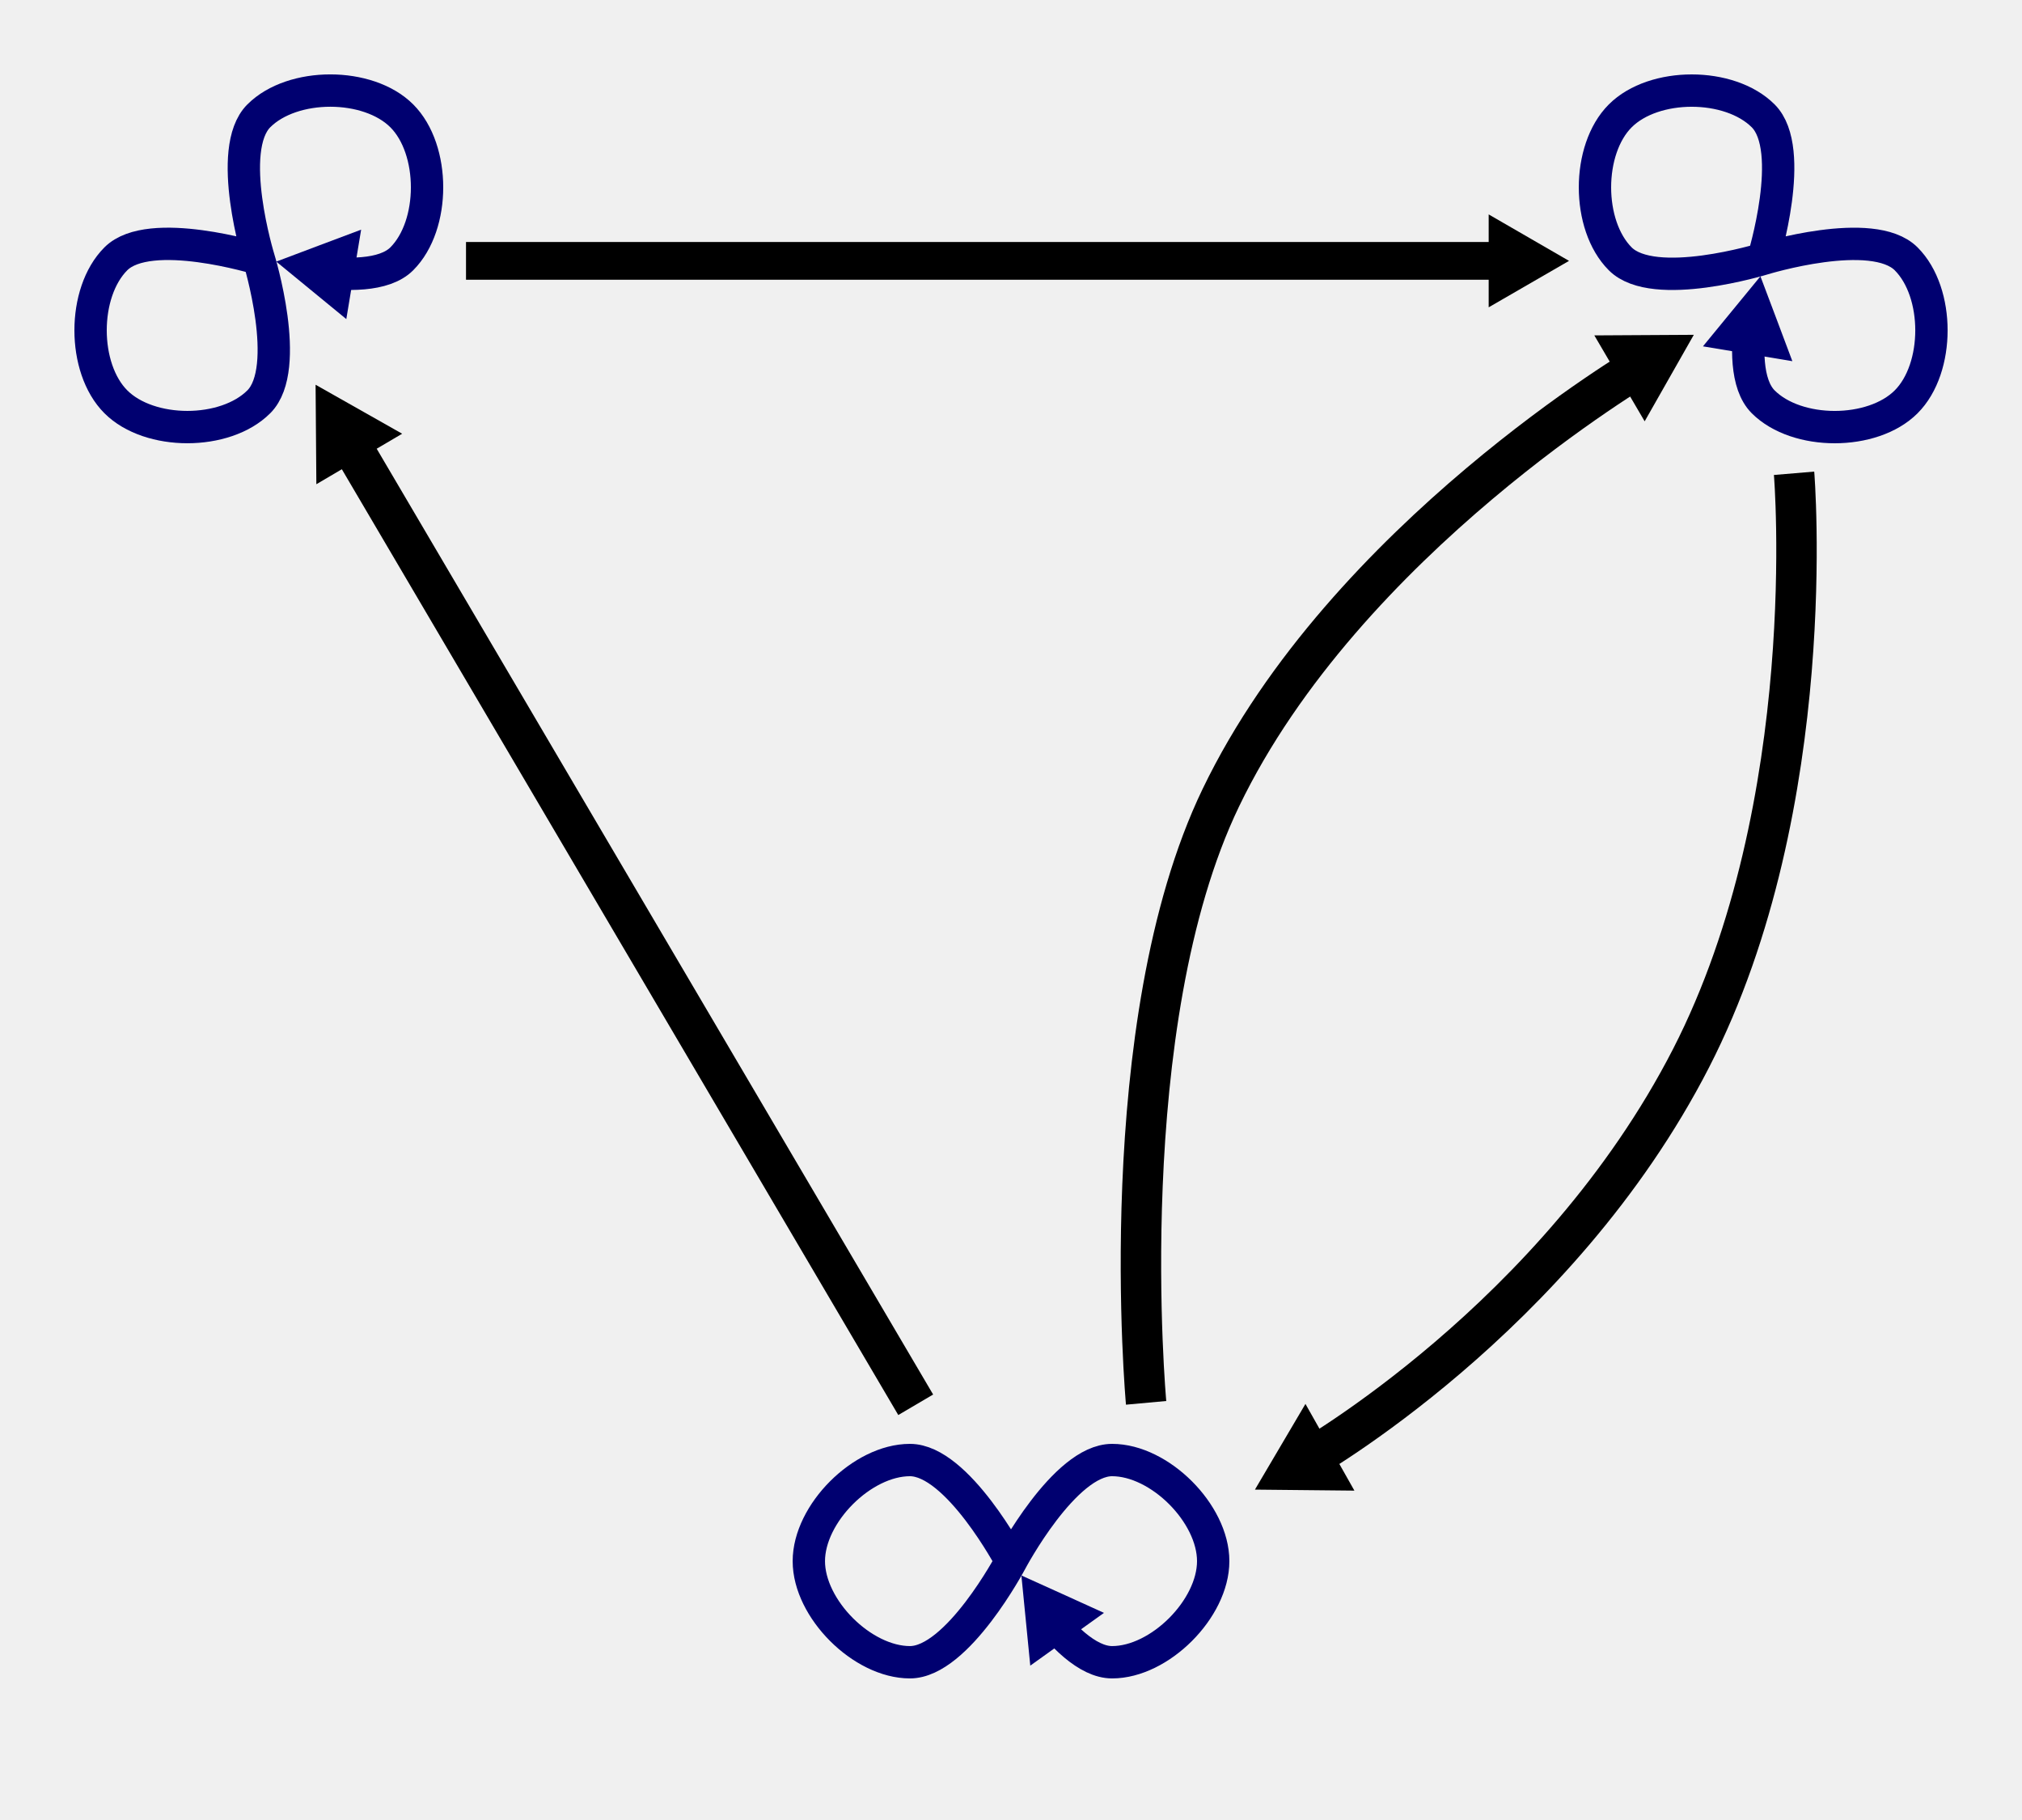
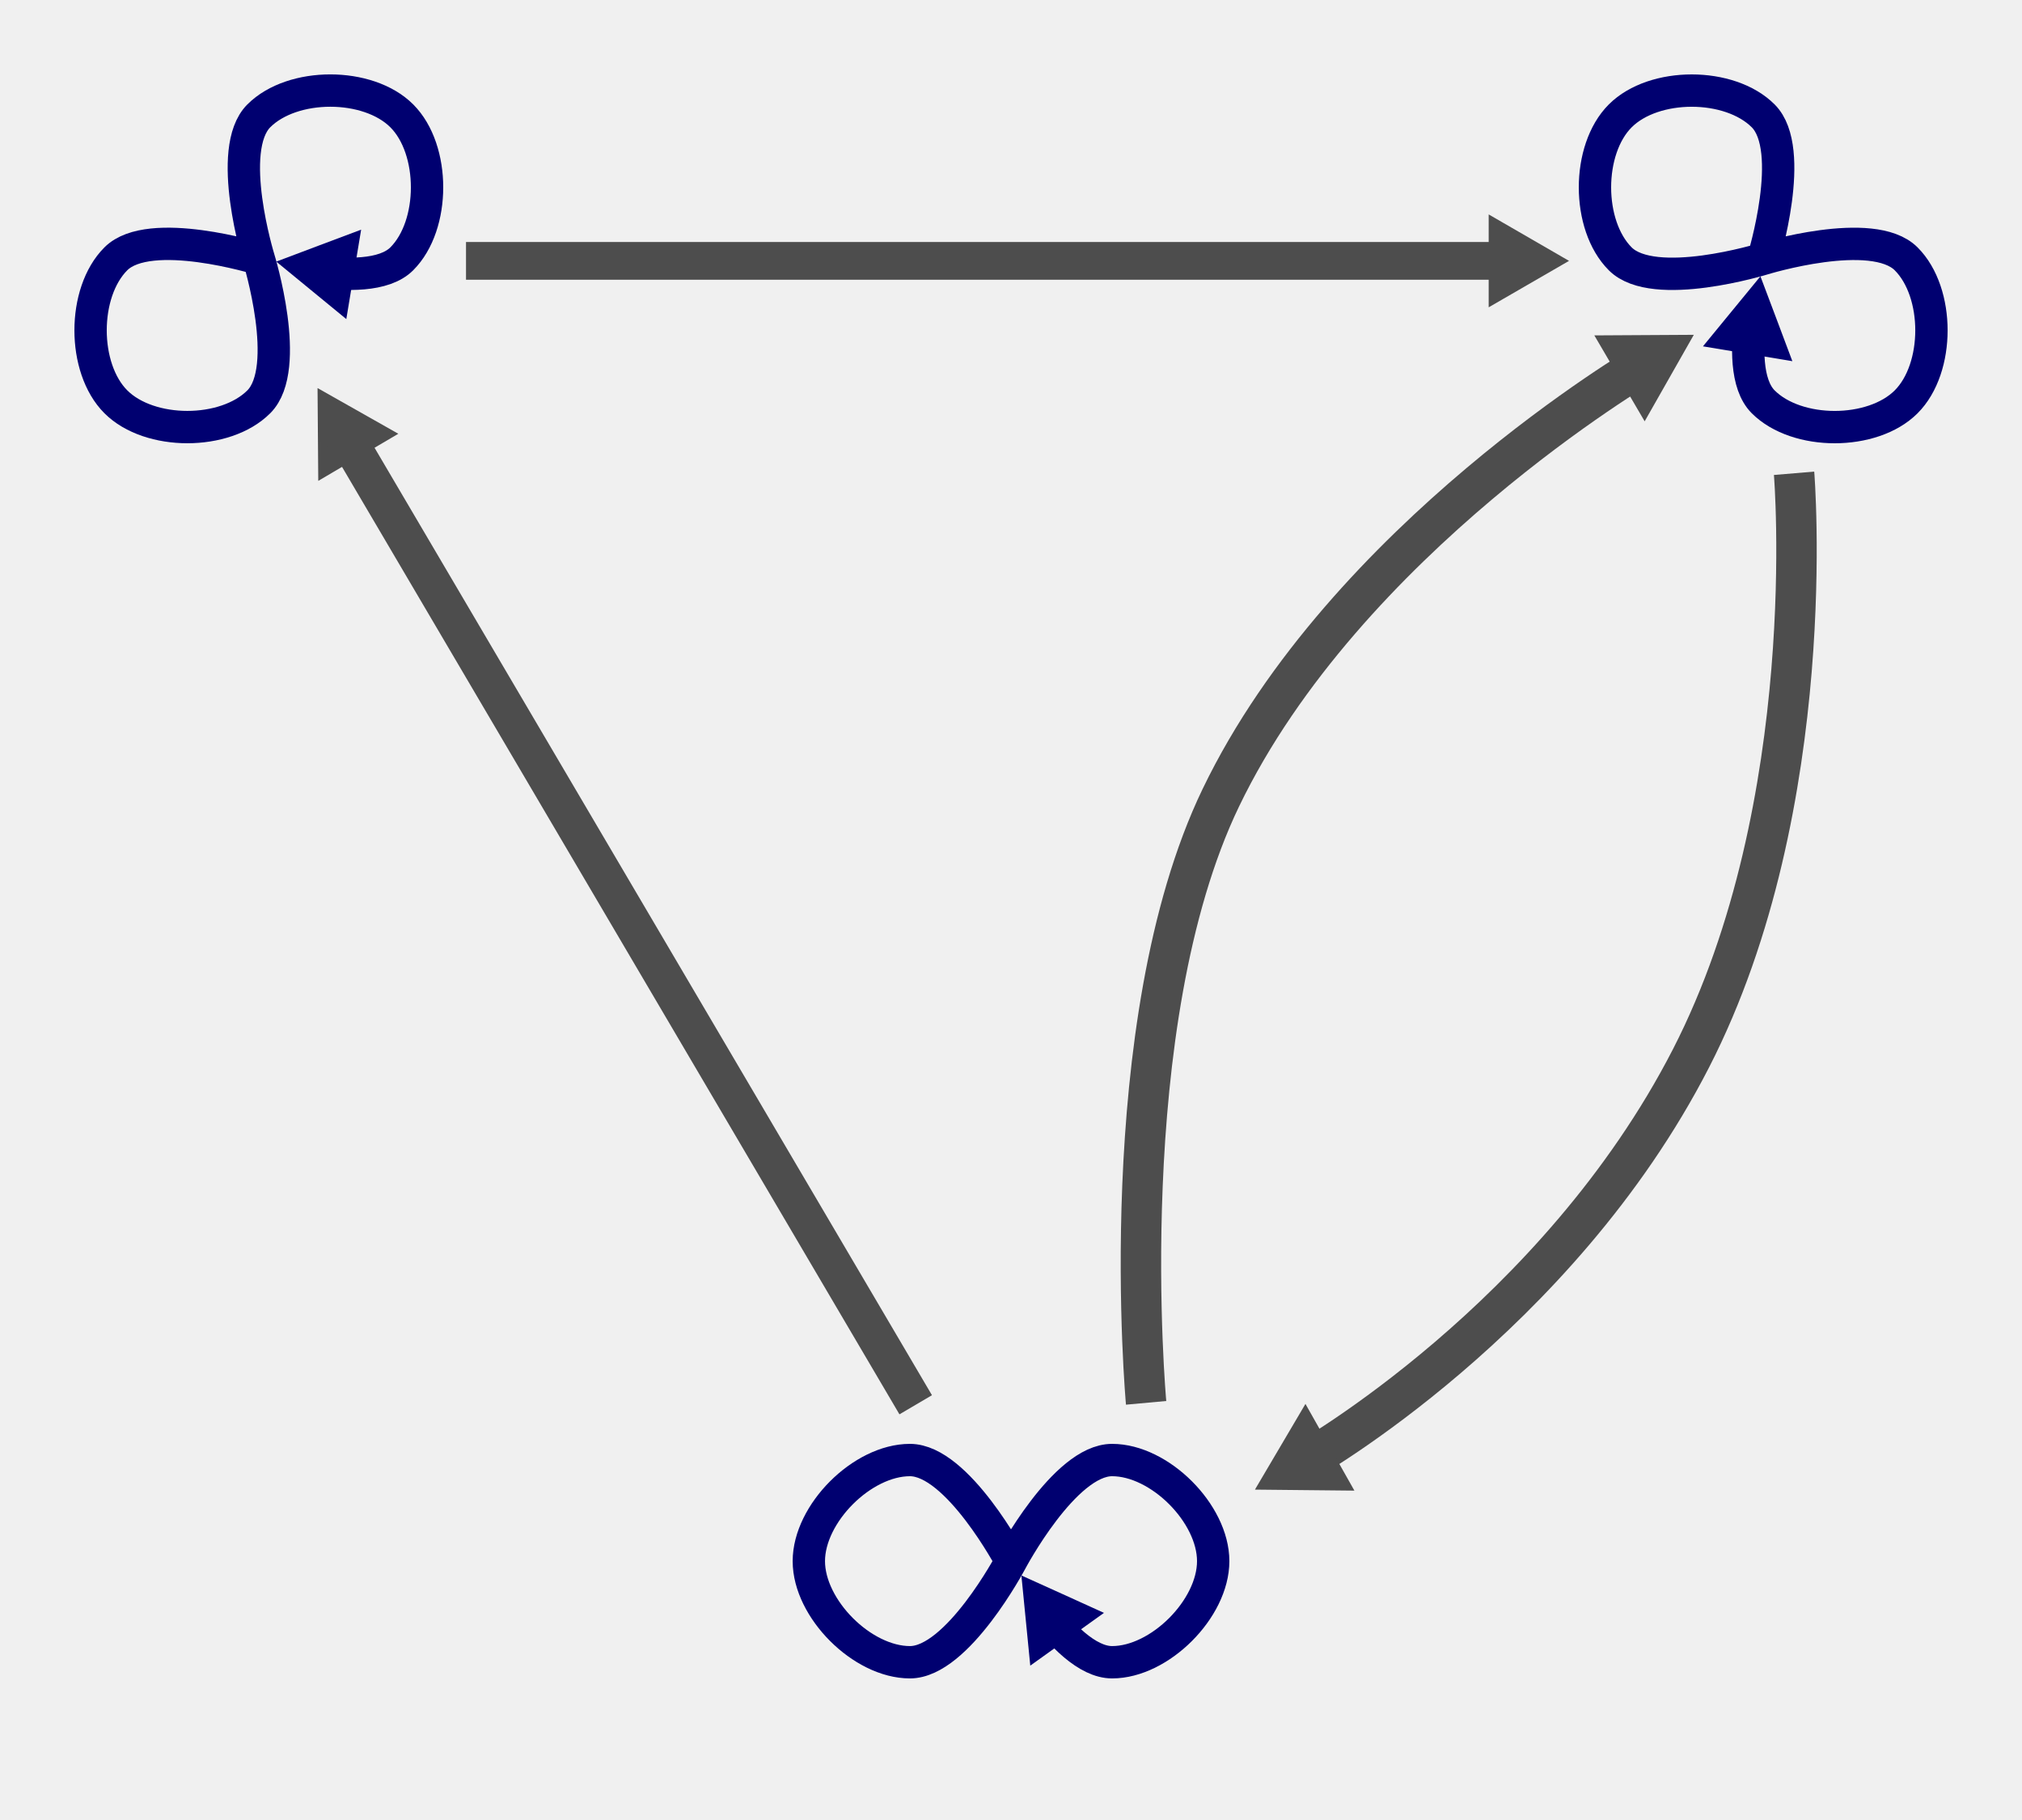
<svg xmlns="http://www.w3.org/2000/svg" id="svg2" width="250" height="225" version="1.0">
  <defs id="defs5">
+     <marker orient="auto" refY="0.0" refX="0.0" id="marker2309" style="overflow:visible">
+       <path id="path2307" d="M 5.77,0.0 L -2.88,5.0 L -2.88,-5.0 L 5.77,0.0 z " style="fill-rule:evenodd;stroke:#4d4d4d;stroke-width:1pt;stroke-opacity:1;fill:#4d4d4d;fill-opacity:1" transform="scale(0.2)" />
+     </marker>
+     <marker orient="auto" refY="0.0" refX="0.0" id="marker1839" style="overflow:visible">
+       <path id="path1284" d="M 5.77,0.0 L -2.88,5.0 L -2.88,-5.0 L 5.77,0.0 z " style="fill-rule:evenodd;stroke:#4d4d4d;stroke-width:1pt;stroke-opacity:1;fill:#4d4d4d;fill-opacity:1" transform="scale(0.2)" />
+     </marker>
+     <marker orient="auto" refY="0.0" refX="0.0" id="marker1686" style="overflow:visible">
+       <path id="path1275" d="M 5.77,0.0 L -2.88,5.0 L -2.88,-5.0 L 5.77,0.0 z " style="fill-rule:evenodd;stroke:#4d4d4d;stroke-width:1pt;stroke-opacity:1;fill:#4d4d4d;fill-opacity:1" transform="scale(-0.2)" />
+     </marker>
    <marker id="EmptyTriangleOutS" orient="auto" overflow="visible" refX="0" refY="0">
      <path id="path4800" fill="#fff" fill-rule="evenodd" stroke="#000070" stroke-opacity="1" stroke-width="1pt" d="M 5.77,0.0 L -2.88,5.0 L -2.88,-5.0 L 5.77,0.0 z" transform="scale(0.2) translate(-3.0,0)" />
    </marker>
    <marker id="marker17975" orient="auto" overflow="visible" refX="0" refY="0">
      <path id="path17973" fill="#fff" fill-rule="evenodd" stroke="#000070" stroke-opacity="1" stroke-width="1pt" d="M 5.77,0.0 L -2.88,5.0 L -2.88,-5.0 L 5.77,0.0 z" transform="scale(0.2) translate(-3.0,0)" />
    </marker>
    <marker id="marker17827" orient="auto" overflow="visible" refX="0" refY="0">
      <path id="path17825" fill="#fff" fill-rule="evenodd" stroke="#000070" stroke-opacity="1" stroke-width="1pt" d="M 5.77,0.0 L -2.88,5.0 L -2.88,-5.0 L 5.77,0.0 z" transform="scale(0.2) translate(-3.0,0)" />
    </marker>
    <marker id="marker17691" orient="auto" overflow="visible" refX="0" refY="0">
      <path id="path17689" fill="#fff" fill-rule="evenodd" stroke="#000070" stroke-opacity="1" stroke-width="1pt" d="M 5.77,0.0 L -2.88,5.0 L -2.88,-5.0 L 5.77,0.0 z" transform="scale(0.4) translate(-4.5,0)" />
    </marker>
    <marker id="marker17561" orient="auto" overflow="visible" refX="0" refY="0">
      <path id="path17559" fill="#000070" fill-opacity="1" fill-rule="evenodd" stroke="#000070" stroke-opacity="1" stroke-width="1pt" d="M 5.77,0.0 L -2.88,5.0 L -2.88,-5.0 L 5.77,0.0 z" transform="scale(0.2)" />
    </marker>
    <marker id="marker17479" orient="auto" overflow="visible" refX="0" refY="0">
      <path id="path17477" fill="#000070" fill-opacity="1" fill-rule="evenodd" stroke="#000070" stroke-opacity="1" stroke-width="1pt" d="M 5.77,0.0 L -2.88,5.0 L -2.88,-5.0 L 5.77,0.0 z" transform="scale(0.2) translate(-3.0,0)" />
    </marker>
    <marker id="marker13527" orient="auto" overflow="visible" refX="0" refY="0">
      <path id="path13525" fill="#000" fill-opacity="1" fill-rule="evenodd" stroke="#000" stroke-opacity="1" stroke-width="1pt" d="M 5.77,0.0 L -2.88,5.0 L -2.88,-5.0 L 5.77,0.0 z" transform="scale(-0.2)" />
    </marker>
    <marker id="marker13403" orient="auto" overflow="visible" refX="0" refY="0">
      <path id="path13401" fill="#000" fill-opacity="1" fill-rule="evenodd" stroke="#000" stroke-opacity="1" stroke-width="1pt" d="M 5.77,0.0 L -2.88,5.0 L -2.88,-5.0 L 5.77,0.0 z" transform="scale(0.2)" />
    </marker>
    <marker id="marker13285" orient="auto" overflow="visible" refX="0" refY="0">
      <path id="path13283" fill="#000" fill-opacity="1" fill-rule="evenodd" stroke="#000" stroke-opacity="1" stroke-width="1pt" d="M 5.77,0.0 L -2.88,5.0 L -2.88,-5.0 L 5.77,0.0 z" transform="scale(0.2)" />
    </marker>
    <marker id="TriangleInS" orient="auto" overflow="visible" refX="0" refY="0">
      <path id="path4773" fill="#000" fill-opacity="1" fill-rule="evenodd" stroke="#000" stroke-opacity="1" stroke-width="1pt" d="M 5.77,0.0 L -2.88,5.0 L -2.88,-5.0 L 5.77,0.0 z" transform="scale(-0.2)" />
    </marker>
    <marker id="TriangleOutS" orient="auto" overflow="visible" refX="0" refY="0">
      <path id="path4782" fill="#000" fill-opacity="1" fill-rule="evenodd" stroke="#000" stroke-opacity="1" stroke-width="1pt" d="M 5.77,0.0 L -2.88,5.0 L -2.88,-5.0 L 5.77,0.0 z" transform="scale(0.2)" />
    </marker>
    <marker id="Arrow1Mend" orient="auto" overflow="visible" refX="0" refY="0">
      <path id="path4643" fill="#000" fill-opacity="1" fill-rule="evenodd" stroke="#000" stroke-opacity="1" stroke-width="1pt" d="M 0.0,0.0 L 5.0,-5.0 L -12.5,0.0 L 5.0,5.0 L 0.0,0.0 z" transform="scale(0.4) rotate(180) translate(10,0)" />
    </marker>
    <marker id="Arrow2Lend" orient="auto" overflow="visible" refX="0" refY="0">
      <path id="path4655" fill="#000" fill-opacity="1" fill-rule="evenodd" stroke="#000" stroke-linejoin="round" stroke-opacity="1" stroke-width=".625" d="M 8.719,4.034 L -2.207,0.016 L 8.719,-4.002 C 6.973,-1.63 6.983,1.616 8.719,4.034 z" transform="scale(1.1) rotate(180) translate(1,0)" />
    </marker>
    <marker id="Arrow1Mstart" orient="auto" overflow="visible" refX="0" refY="0">
      <path id="path4640" fill="#000" fill-opacity="1" fill-rule="evenodd" stroke="#000" stroke-opacity="1" stroke-width="1pt" d="M 0.0,0.0 L 5.0,-5.0 L -12.5,0.0 L 5.0,5.0 L 0.0,0.0 z" transform="scale(0.4) translate(10,0)" />
    </marker>
    <marker id="marker12725" orient="auto" overflow="visible" refX="0" refY="0">
      <path id="path12723" fill="#000" fill-opacity="1" fill-rule="evenodd" stroke="#000" stroke-linejoin="round" stroke-opacity="1" stroke-width=".625" d="M 8.719,4.034 L -2.207,0.016 L 8.719,-4.002 C 6.973,-1.63 6.983,1.616 8.719,4.034 z" transform="scale(1.1) translate(1,0)" />
    </marker>
    <marker id="Arrow2Lstart" orient="auto" overflow="visible" refX="0" refY="0">
      <path id="path4652" fill="#000" fill-opacity="1" fill-rule="evenodd" stroke="#000" stroke-linejoin="round" stroke-opacity="1" stroke-width=".625" d="M 8.719,4.034 L -2.207,0.016 L 8.719,-4.002 C 6.973,-1.63 6.983,1.616 8.719,4.034 z" transform="scale(1.1) translate(1,0)" />
    </marker>
    <marker id="Arrow2Mend" orient="auto" overflow="visible" refX="0" refY="0">
      <path id="path4661" fill="#000" fill-opacity="1" fill-rule="evenodd" stroke="#000" stroke-linejoin="round" stroke-opacity="1" stroke-width=".625" d="M 8.719,4.034 L -2.207,0.016 L 8.719,-4.002 C 6.973,-1.63 6.983,1.616 8.719,4.034 z" transform="scale(0.6) rotate(180) translate(0,0)" />
    </marker>
    <marker id="marker12512" orient="auto" overflow="visible" refX="0" refY="0">
      <path id="path12510" fill="#000070" fill-opacity="1" fill-rule="evenodd" stroke="#000070" stroke-opacity="1" stroke-width="1pt" d="M 5.77,0.0 L -2.88,5.0 L -2.88,-5.0 L 5.77,0.0 z" transform="scale(0.2) translate(-3.0,0)" />
    </marker>
    <marker id="EmptyTriangleOutM" orient="auto" overflow="visible" refX="0" refY="0">
      <path id="path4797" fill="#007fff" fill-opacity="1" fill-rule="evenodd" stroke="#000070" stroke-opacity="1" stroke-width="1pt" d="M 5.77,0.0 L -2.88,5.0 L -2.88,-5.0 L 5.77,0.0 z" transform="scale(0.4) translate(-4.5,0)" />
    </marker>
    <marker id="Arrow2Send" orient="auto" overflow="visible" refX="0" refY="0">
      <path id="path4667" fill="#000070" fill-opacity="1" fill-rule="evenodd" stroke="#000070" stroke-linejoin="round" stroke-opacity="1" stroke-width=".625" d="M 8.719,4.034 -2.207,0.016 8.719,-4.002 c -1.745,2.372 -1.735,5.617 -6e-7,8.035 z" transform="matrix(-0.3,0,0,-0.3,0.69,0)" />
    </marker>
    <marker id="Arrow2Send-9" orient="auto" overflow="visible" refX="0" refY="0">
      <path id="path4667-6" fill="#000070" fill-opacity="1" fill-rule="evenodd" stroke="#000070" stroke-linejoin="round" stroke-opacity="1" stroke-width=".625" d="M 8.719,4.034 -2.207,0.016 8.719,-4.002 c -1.745,2.372 -1.735,5.617 -6e-7,8.035 z" transform="matrix(-0.3,0,0,-0.3,0.69,0)" />
    </marker>
    <marker id="Arrow2Send-7" orient="auto" overflow="visible" refX="0" refY="0">
      <path id="path4667-1" fill="#007fff" fill-opacity="1" fill-rule="evenodd" stroke="#000070" stroke-linejoin="round" stroke-opacity="1" stroke-width=".625" d="M 8.719,4.034 -2.207,0.016 8.719,-4.002 c -1.745,2.372 -1.735,5.617 -6e-7,8.035 z" transform="matrix(-0.3,0,0,-0.3,0.69,0)" />
    </marker>
+     <marker orient="auto" refY="0" refX="0" id="marker2309-5" style="overflow:visible">
+       <path id="path2307-7" d="M 5.77,0 -2.88,5 V -5 Z" style="fill:#4d4d4d;fill-opacity:1;fill-rule:evenodd;stroke:#4d4d4d;stroke-width:1pt;stroke-opacity:1" transform="scale(0.2)" />
+     </marker>
  </defs>
-   <path style="fill:none;fill-opacity:0.75;fill-rule:evenodd;stroke:#000000;stroke-width:4.665;stroke-linecap:butt;stroke-linejoin:miter;stroke-miterlimit:4;stroke-dasharray:none;stroke-opacity:1;marker-end:url(#marker13285)" d="M 57.618,32.25 H 187.369" stroke-miterlimit="4" id="path2329" />
-   <g transform="translate(0,2)" id="g2359">
-     <path style="fill:none;fill-opacity:0.75;fill-rule:evenodd;stroke:#000000;stroke-width:5;stroke-linecap:butt;stroke-linejoin:miter;stroke-miterlimit:4;stroke-dasharray:none;stroke-opacity:1;marker-start:url(#marker13527)" d="M 42.621,51.685 113.218,171.667" stroke-miterlimit="4" id="use2331" />
-   </g>
-   <path style="fill:none;fill-opacity:0.75;fill-rule:evenodd;stroke:#000000;stroke-width:5;stroke-linecap:butt;stroke-linejoin:miter;stroke-miterlimit:4;stroke-dasharray:none;stroke-opacity:1;marker-end:url(#TriangleOutS)" d="m 141.705,173.428 c 0,0 -4.271,-46.753 9.242,-74.815 15.405,-31.991 52.348,-53.631 52.348,-53.631" stroke-miterlimit="4" id="use2333" />
-   <path style="fill:none;fill-opacity:0.75;fill-rule:evenodd;stroke:#000000;stroke-width:5;stroke-linecap:butt;stroke-linejoin:miter;stroke-miterlimit:4;stroke-dasharray:none;stroke-opacity:1;marker-start:url(#TriangleInS)" d="m 161.344,180.664 c 0,0 31.196,-17.613 47.732,-49.831 16.155,-31.474 12.743,-72.323 12.743,-72.323" stroke-miterlimit="4" id="use2333-5" />
+   <path style="fill:none;fill-opacity:0.75;fill-rule:evenodd;stroke:#4d4d4d;stroke-width:4.665;stroke-linecap:butt;stroke-linejoin:miter;stroke-miterlimit:4;stroke-dasharray:none;stroke-opacity:1;marker-end:url(#marker2309)" d="M 57.618,32.25 H 187.369" stroke-miterlimit="4" id="path2329" />
+   <path style="fill:none;fill-opacity:0.75;fill-rule:evenodd;stroke:#4d4d4d;stroke-width:5;stroke-linecap:butt;stroke-linejoin:miter;stroke-miterlimit:4;stroke-dasharray:none;stroke-opacity:1;marker-end:url(#marker1839)" d="m 141.705,173.428 c 0,0 -4.271,-46.753 9.242,-74.815 15.405,-31.991 52.348,-53.631 52.348,-53.631" stroke-miterlimit="4" id="use2333" />
+   <path style="fill:none;fill-opacity:0.75;fill-rule:evenodd;stroke:#4d4d4d;stroke-width:5;stroke-linecap:butt;stroke-linejoin:miter;stroke-miterlimit:4;stroke-dasharray:none;stroke-opacity:1;marker-start:url(#marker1686)" d="m 161.344,180.664 c 0,0 31.196,-17.613 47.732,-49.831 16.155,-31.474 12.743,-72.323 12.743,-72.323" stroke-miterlimit="4" id="use2333-5" />
  <g id="layer1" transform="matrix(3.779486,0,0,3.779486,216.4276,176.1948)">
    <g id="g4553">
      <path style="fill:none;fill-opacity:1;fill-rule:evenodd;stroke:#000070;stroke-width:1.058;stroke-linecap:butt;stroke-linejoin:miter;stroke-miterlimit:3.9;stroke-dasharray:none;stroke-opacity:1" id="path99-3" stroke-miterlimit="3.9" d="m -24.19,4.446 c 0,0 -1.748,-3.307 -3.307,-3.307 -1.559,0 -3.307,1.748 -3.307,3.307 0,1.559 1.748,3.307 3.307,3.307 1.559,0 3.307,-3.307 3.307,-3.307 0,0 1.748,-3.307 3.307,-3.307 1.559,0 3.307,1.748 3.307,3.307 0,1.559 -1.748,3.307 -3.307,3.307 -0.815,0 -1.683,-0.905 -2.324,-1.768" />
      <path style="fill:#000070;fill-opacity:1;stroke:#000070;stroke-width:1.058;stroke-miterlimit:3.9;stroke-dasharray:none;stroke-opacity:1" id="path4547" stroke-miterlimit="3.9" d="m -22.273,6.428 -0.491,0.283 -0.491,0.283 V 6.428 5.861 l 0.491,0.283 z" transform="rotate(-5.627042,-24.13697,5.606651)" />
    </g>
  </g>
  <g id="layer1-7" transform="matrix(2.6725,-2.6725,2.6725,2.6725,84.76598,-44.53214)">
    <g id="g4553-5">
      <path style="fill:none;fill-opacity:1;fill-rule:evenodd;stroke:#000070;stroke-width:1.058;stroke-linecap:butt;stroke-linejoin:miter;stroke-miterlimit:3.9;stroke-dasharray:none;stroke-opacity:1" id="path99-3-9" stroke-miterlimit="3.9" d="m -24.19,4.446 c 0,0 -1.748,-3.307 -3.307,-3.307 -1.559,0 -3.307,1.748 -3.307,3.307 0,1.559 1.748,3.307 3.307,3.307 1.559,0 3.307,-3.307 3.307,-3.307 0,0 1.748,-3.307 3.307,-3.307 1.559,0 3.307,1.748 3.307,3.307 0,1.559 -1.748,3.307 -3.307,3.307 -0.815,0 -1.683,-0.905 -2.324,-1.768" />
      <path style="fill:#000070;fill-opacity:1;stroke:#000070;stroke-width:1.058;stroke-miterlimit:3.9;stroke-dasharray:none;stroke-opacity:1" id="path4547-6" stroke-miterlimit="3.9" d="m -22.273,6.428 -0.491,0.283 -0.491,0.283 V 6.428 5.861 l 0.491,0.283 z" transform="rotate(-5.627042,-24.13697,5.606651)" />
    </g>
  </g>
  <g id="layer1-7-2" transform="matrix(2.6725,2.6725,-2.6725,2.6725,294.5321,84.76598)">
    <g id="g4553-5-1">
      <path style="fill:none;fill-opacity:1;fill-rule:evenodd;stroke:#000070;stroke-width:1.058;stroke-linecap:butt;stroke-linejoin:miter;stroke-miterlimit:3.9;stroke-dasharray:none;stroke-opacity:1" id="path99-3-9-7" stroke-miterlimit="3.9" d="m -24.19,4.446 c 0,0 -1.748,-3.307 -3.307,-3.307 -1.559,0 -3.307,1.748 -3.307,3.307 0,1.559 1.748,3.307 3.307,3.307 1.559,0 3.307,-3.307 3.307,-3.307 0,0 1.748,-3.307 3.307,-3.307 1.559,0 3.307,1.748 3.307,3.307 0,1.559 -1.748,3.307 -3.307,3.307 -0.815,0 -1.683,-0.905 -2.324,-1.768" />
      <path style="fill:#000070;fill-opacity:1;stroke:#000070;stroke-width:1.058;stroke-miterlimit:3.9;stroke-dasharray:none;stroke-opacity:1" id="path4547-6-8" stroke-miterlimit="3.9" d="m -22.273,6.428 -0.491,0.283 -0.491,0.283 V 6.428 5.861 l 0.491,0.283 z" transform="rotate(-5.627042,-24.13697,5.606651)" />
    </g>
  </g>
+   <path style="fill:none;fill-opacity:0.75;fill-rule:evenodd;stroke:#4d4d4d;stroke-width:4.665;stroke-linecap:butt;stroke-linejoin:miter;stroke-miterlimit:4;stroke-dasharray:none;stroke-opacity:1;marker-end:url(#marker2309-5)" d="M 113.218,173.667 42.621,53.685" stroke-miterlimit="4" id="path2329-4" />
</svg>
